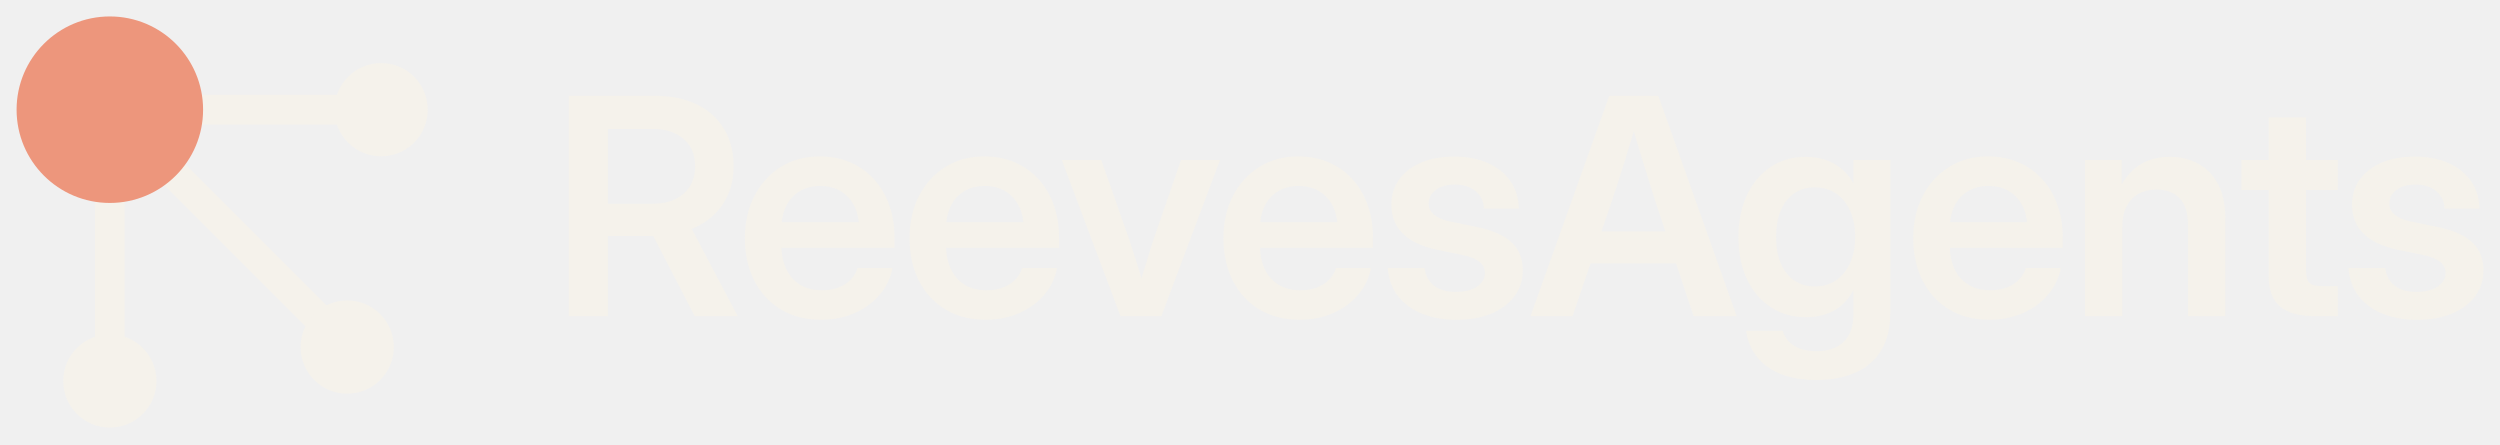
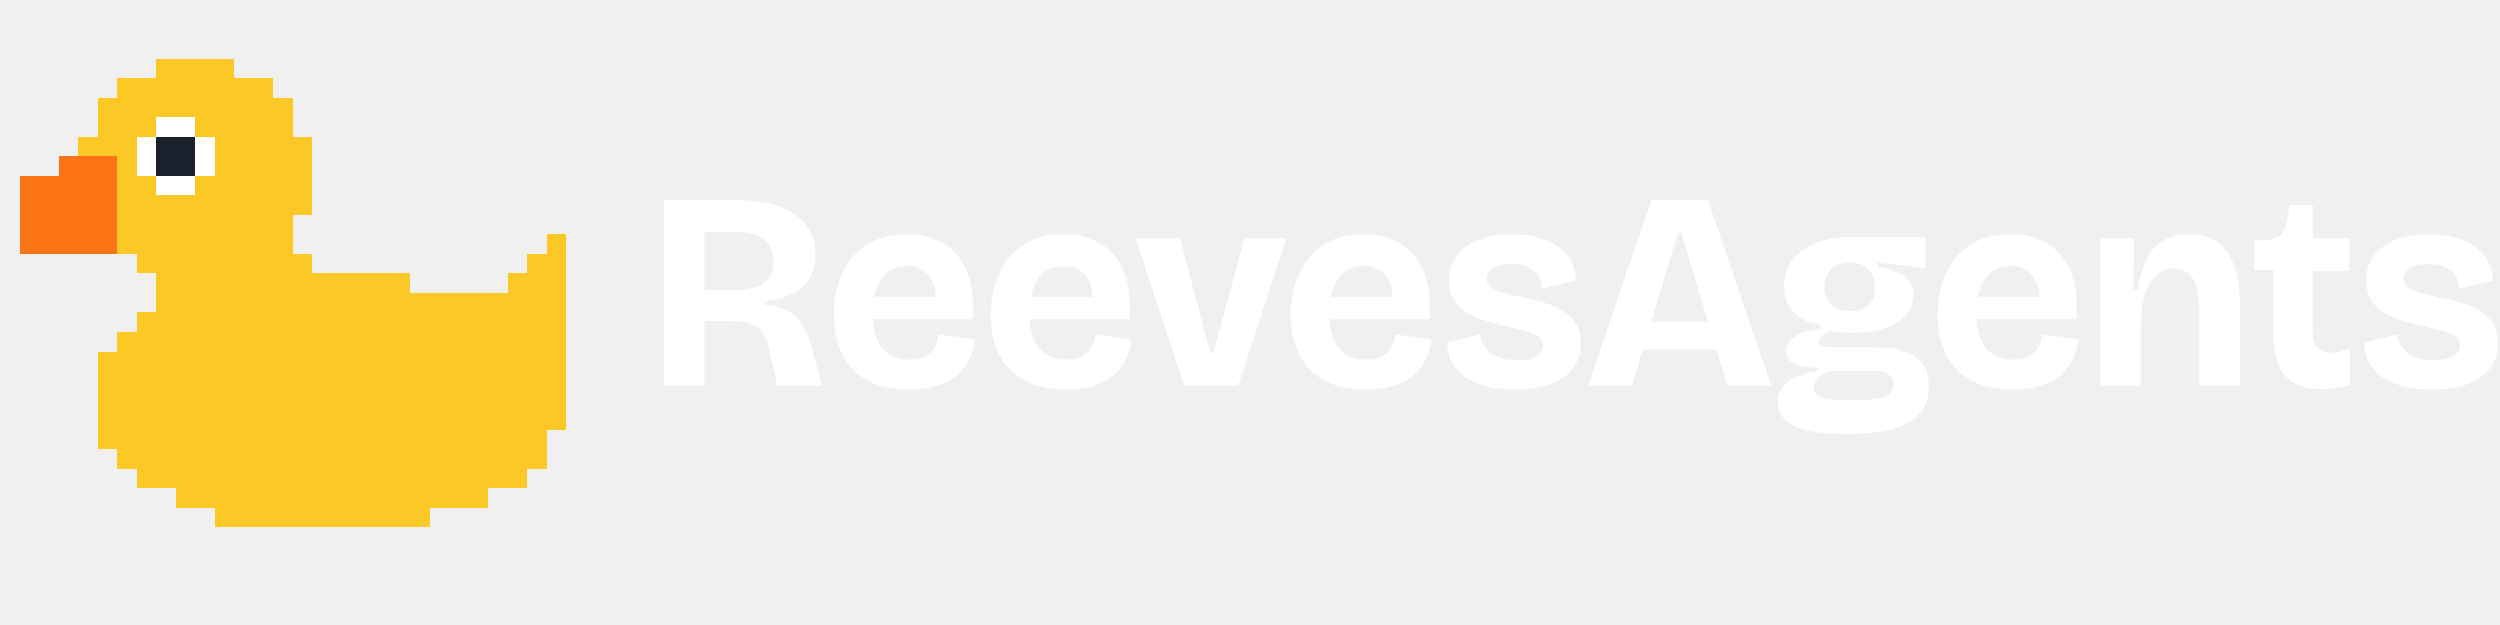
- <svg xmlns="http://www.w3.org/2000/svg" viewBox="6.06 6.06 294.87 52.38" width="1179.5" height="209.5" role="img" aria-label="ReevesAgents">
-   <path d="M19 19 L51 19" fill="none" stroke-width="3.5" stroke-linecap="round" stroke-linejoin="round" stroke="#F5F2EB" />
-   <path d="M19 19 L19 51" fill="none" stroke-width="3.5" stroke-linecap="round" stroke-linejoin="round" stroke="#F5F2EB" />
-   <path d="M19 19 L47 47" fill="none" stroke-width="3.5" stroke-linecap="round" stroke-linejoin="round" stroke="#F5F2EB" />
-   <circle cx="51" cy="19" r="5.5" fill="#F5F2EB" />
-   <circle cx="19" cy="51" r="5.5" fill="#F5F2EB" />
-   <circle cx="47" cy="47" r="5.5" fill="#F5F2EB" />
-   <circle cx="19" cy="19" r="11" fill="#ED967C" />
-   <path d="M73.14 43.36V17.36H83.28Q86.14 17.36 88.23 18.37Q90.31 19.38 91.44 21.25Q92.58 23.12 92.58 25.66Q92.58 28.19 91.38 30.04Q90.19 31.89 88.03 32.9Q85.88 33.9 82.98 33.9H75.86V30.09H83.05Q84.59 30.09 85.7 29.55Q86.82 29.01 87.43 28.02Q88.04 27.02 88.04 25.66Q88.04 24.3 87.43 23.32Q86.82 22.35 85.7 21.81Q84.59 21.27 83.02 21.27H77.75V43.36ZM87.99 43.36 81.93 31.63H86.89L93.07 43.36ZM102.9 43.78Q100.14 43.78 98.12 42.54Q96.1 41.3 95 39.13Q93.91 36.95 93.91 34.16Q93.91 31.35 95.04 29.17Q96.17 26.99 98.15 25.75Q100.14 24.51 102.73 24.51Q104.72 24.51 106.34 25.21Q107.96 25.91 109.13 27.19Q110.3 28.47 110.93 30.23Q111.56 31.98 111.56 34.09V35.29H95.66V32.26H109.36L107.39 33.08Q107.39 31.51 106.82 30.37Q106.25 29.24 105.23 28.62Q104.21 28 102.8 28Q101.4 28 100.37 28.62Q99.34 29.24 98.78 30.37Q98.22 31.51 98.22 33.08V34.98Q98.22 36.57 98.78 37.77Q99.34 38.98 100.41 39.64Q101.49 40.3 103.01 40.3Q104.1 40.3 104.96 39.97Q105.81 39.64 106.39 39.05Q106.97 38.45 107.21 37.67H111.33Q110.98 39.47 109.8 40.84Q108.62 42.22 106.84 43Q105.06 43.78 102.9 43.78ZM122.31 43.78Q119.56 43.78 117.53 42.54Q115.51 41.3 114.42 39.13Q113.33 36.95 113.33 34.16Q113.33 31.35 114.45 29.17Q115.58 26.99 117.57 25.75Q119.56 24.51 122.14 24.51Q124.13 24.51 125.75 25.21Q127.37 25.91 128.54 27.19Q129.71 28.47 130.34 30.23Q130.97 31.98 130.97 34.09V35.29H115.07V32.26H128.77L126.8 33.08Q126.8 31.51 126.23 30.37Q125.66 29.24 124.64 28.62Q123.62 28 122.21 28Q120.81 28 119.78 28.62Q118.75 29.24 118.2 30.37Q117.64 31.51 117.64 33.08V34.98Q117.64 36.57 118.2 37.77Q118.75 38.98 119.83 39.64Q120.9 40.3 122.42 40.3Q123.52 40.3 124.37 39.97Q125.23 39.64 125.8 39.05Q126.38 38.45 126.62 37.67H130.74Q130.39 39.47 129.22 40.84Q128.04 42.22 126.26 43Q124.48 43.78 122.31 43.78ZM138.22 43.36 131.29 24.93H135.95L139.32 34.53Q139.82 36.06 140.3 37.59Q140.77 39.12 141.22 40.63H140.17Q140.63 39.12 141.09 37.59Q141.55 36.06 142.04 34.53L145.36 24.93H149.96L143.04 43.36ZM159.34 43.78Q156.59 43.78 154.56 42.54Q152.54 41.3 151.45 39.13Q150.36 36.95 150.36 34.16Q150.36 31.35 151.48 29.17Q152.61 26.99 154.6 25.75Q156.59 24.51 159.17 24.51Q161.16 24.51 162.78 25.21Q164.4 25.91 165.57 27.19Q166.74 28.47 167.37 30.23Q168 31.98 168 34.09V35.29H152.1V32.26H165.8L163.83 33.08Q163.83 31.51 163.26 30.37Q162.69 29.24 161.67 28.62Q160.65 28 159.24 28Q157.84 28 156.81 28.62Q155.78 29.24 155.22 30.37Q154.67 31.51 154.67 33.08V34.98Q154.67 36.57 155.22 37.77Q155.78 38.98 156.86 39.64Q157.93 40.3 159.45 40.3Q160.55 40.3 161.4 39.97Q162.26 39.64 162.83 39.05Q163.41 38.45 163.65 37.67H167.77Q167.42 39.47 166.24 40.84Q165.07 42.22 163.29 43Q161.51 43.78 159.34 43.78ZM177.85 43.79Q175.61 43.79 173.84 43.09Q172.06 42.38 170.97 41.01Q169.89 39.64 169.75 37.67H174.1Q174.24 39.01 175.19 39.75Q176.14 40.49 177.78 40.49Q179.37 40.49 180.28 39.87Q181.2 39.24 181.2 38.26Q181.2 37.42 180.53 36.92Q179.86 36.41 178.69 36.17L175.55 35.52Q172.89 34.96 171.53 33.62Q170.17 32.28 170.17 30.2Q170.17 28.51 171.09 27.23Q172 25.96 173.67 25.24Q175.34 24.53 177.59 24.53Q179.82 24.53 181.52 25.28Q183.22 26.03 184.19 27.4Q185.16 28.77 185.21 30.67H181.08Q181.06 29.43 180.13 28.63Q179.19 27.83 177.69 27.83Q176.24 27.83 175.41 28.47Q174.57 29.12 174.57 30.06Q174.57 30.88 175.21 31.39Q175.86 31.91 177.01 32.17L180.33 32.85Q183.07 33.43 184.37 34.67Q185.67 35.91 185.67 37.93Q185.67 39.73 184.66 41.04Q183.66 42.36 181.9 43.08Q180.13 43.79 177.85 43.79ZM186.58 43.36 195.87 17.36H201.66L210.91 43.36H205.83L201.27 29.69Q200.59 27.53 199.84 25.1Q199.09 22.66 198.13 19.35H199.41Q198.45 22.66 197.69 25.1Q196.93 27.53 196.21 29.69L191.54 43.36ZM192.1 37.14V33.36H205.39V37.14ZM220.32 50.89Q217.9 50.89 216.12 50.19Q214.35 49.48 213.31 48.17Q212.26 46.86 212.02 45.07H216.33Q216.54 45.85 217.09 46.39Q217.65 46.93 218.47 47.21Q219.29 47.49 220.32 47.49Q222.38 47.49 223.52 46.38Q224.67 45.26 224.67 43.15V40.34H224.65Q224.06 41.42 223.22 42.12Q222.38 42.82 221.34 43.15Q220.3 43.48 219.08 43.48Q216.69 43.48 214.89 42.27Q213.08 41.07 212.09 38.94Q211.11 36.81 211.11 34.06Q211.11 31.25 212.1 29.11Q213.1 26.97 214.89 25.77Q216.69 24.56 219.05 24.56Q220.25 24.56 221.3 24.89Q222.35 25.23 223.21 25.92Q224.07 26.61 224.67 27.67H224.68V24.93H229.03V42.89Q229.03 45.73 227.89 47.49Q226.76 49.25 224.79 50.07Q222.82 50.89 220.32 50.89ZM220.11 39.85Q221.56 39.85 222.62 39.13Q223.69 38.4 224.28 37.08Q224.88 35.77 224.88 34Q224.88 32.22 224.28 30.92Q223.69 29.61 222.62 28.88Q221.56 28.16 220.11 28.16Q218.77 28.16 217.74 28.84Q216.71 29.52 216.13 30.82Q215.56 32.12 215.56 34Q215.56 35.87 216.13 37.18Q216.71 38.49 217.74 39.17Q218.77 39.85 220.11 39.85ZM240.71 43.78Q237.95 43.78 235.93 42.54Q233.91 41.3 232.82 39.13Q231.73 36.95 231.73 34.16Q231.73 31.35 232.85 29.17Q233.98 26.99 235.97 25.75Q237.95 24.51 240.54 24.51Q242.53 24.51 244.15 25.21Q245.77 25.91 246.94 27.19Q248.11 28.47 248.74 30.23Q249.37 31.98 249.37 34.09V35.29H233.47V32.26H247.17L245.2 33.08Q245.2 31.51 244.63 30.37Q244.06 29.24 243.04 28.62Q242.02 28 240.61 28Q239.21 28 238.18 28.62Q237.15 29.24 236.59 30.37Q236.04 31.51 236.04 33.08V34.98Q236.04 36.57 236.59 37.77Q237.15 38.98 238.23 39.64Q239.3 40.3 240.82 40.3Q241.92 40.3 242.77 39.97Q243.63 39.64 244.2 39.05Q244.78 38.45 245.02 37.67H249.14Q248.79 39.47 247.61 40.84Q246.44 42.22 244.66 43Q242.88 43.78 240.71 43.78ZM256.39 32.94V43.36H251.99V24.93H256.32V29.62H255.47Q256.36 27.15 257.97 25.85Q259.58 24.56 261.97 24.56Q263.91 24.56 265.39 25.39Q266.88 26.22 267.72 27.84Q268.55 29.47 268.55 31.84V43.36H264.14V32.54Q264.14 30.51 263.17 29.47Q262.2 28.42 260.42 28.42Q259.27 28.42 258.36 28.89Q257.46 29.36 256.92 30.36Q256.39 31.35 256.39 32.94ZM281.82 24.93V28.47H270.45V24.93ZM273.66 19.9H278.07V38.07Q278.07 39.05 278.47 39.43Q278.88 39.81 279.94 39.81Q280.38 39.81 280.93 39.81Q281.49 39.81 281.82 39.81V43.36Q281.37 43.36 280.63 43.36Q279.89 43.36 279.17 43.36Q276.34 43.36 275 42.21Q273.66 41.07 273.66 38.72ZM291.17 43.79Q288.94 43.79 287.16 43.09Q285.38 42.38 284.29 41.01Q283.21 39.64 283.07 37.67H287.42Q287.56 39.01 288.51 39.75Q289.46 40.49 291.1 40.49Q292.69 40.49 293.6 39.87Q294.52 39.24 294.52 38.26Q294.52 37.42 293.85 36.92Q293.18 36.41 292.01 36.17L288.87 35.52Q286.21 34.96 284.85 33.62Q283.49 32.28 283.49 30.2Q283.49 28.51 284.41 27.23Q285.32 25.96 286.99 25.24Q288.66 24.53 290.91 24.53Q293.14 24.53 294.84 25.28Q296.54 26.03 297.51 27.4Q298.48 28.77 298.53 30.67H294.4Q294.38 29.43 293.45 28.63Q292.51 27.83 291.01 27.83Q289.56 27.83 288.73 28.47Q287.89 29.12 287.89 30.06Q287.89 30.88 288.53 31.39Q289.18 31.91 290.33 32.17L293.65 32.85Q296.39 33.43 297.69 34.67Q298.99 35.91 298.99 37.93Q298.99 39.73 297.98 41.04Q296.98 42.36 295.22 43.08Q293.45 43.79 291.17 43.79Z" fill="#F5F2EB" />
+ <svg xmlns="http://www.w3.org/2000/svg" viewBox="0 0 1024 256">
+   <g shape-rendering="crispEdges">
+     <path fill="#1A202C" fill-rule="evenodd" d="M64 56H80V72H64Z" />
+     <path fill="#FCC826" fill-rule="evenodd" d="M32 56H40V40H48V32H64V24H96V32H112V40H120V56H128V88H120V104H128V112H168V120H208V112H216V104H224V96H232V176H224V192H216V200H200V208H176V216H88V208H72V200H56V192H48V184H40V144H48V136H56V128H64V112H56V104H48V64H32ZM56 56V72H64V80H80V72H88V56H80V48H64V56Z" />
+     <path fill="#FA7415" fill-rule="evenodd" d="M8 72H24V64H48V104H8Z" />
+     <path fill="#FFFFFF" fill-rule="evenodd" d="M56 56H64V72H80V80H64V72H56ZM64 48H80V56H88V72H80V56H64Z" />
+   </g>
+   <path fill="#FFFFFF" d="M272 158V82H302.63Q308.39 82 313.22 82.92Q318.06 83.84 321.86 85.68Q325.66 87.53 328.42 90.18Q331.19 92.82 332.57 96.39Q333.95 99.96 333.95 104.45Q333.95 108.25 332.74 111.48Q331.53 114.7 329 117.18Q326.47 119.65 322.55 121.27Q318.64 122.88 313.22 123.45V124.84Q319.67 125.41 323.36 127.66Q327.04 129.9 329.06 133.59Q331.07 137.27 332.45 142.34L336.72 158H318.41L315.18 143.61Q314.26 139.23 312.48 136.58Q310.69 133.93 307.75 132.72Q304.82 131.52 300.21 131.52H288.58V158ZM288.58 118.85H301.13Q308.73 118.85 312.76 115.97Q316.79 113.09 316.79 107.1Q316.79 101 312.99 98.01Q309.19 95.01 301.59 95.01H288.58ZM372.41 159.61Q364.58 159.61 358.82 157.42Q353.07 155.24 349.21 151.15Q345.35 147.06 343.45 141.42Q341.55 135.78 341.55 128.87Q341.55 121.96 343.45 115.97Q345.35 109.98 349.04 105.49Q352.72 101 358.31 98.47Q363.89 95.93 371.26 95.93Q378.4 95.93 383.81 98.35Q389.22 100.77 392.68 105.26Q396.13 109.75 397.57 116.14Q399.01 122.53 398.32 130.71H352.15V121.61H387.5L383.12 126.33Q383.81 120.46 382.43 116.6Q381.05 112.75 378.17 110.85Q375.29 108.95 371.38 108.95Q366.88 108.95 363.78 111.31Q360.67 113.67 359.05 117.98Q357.44 122.3 357.44 128.41Q357.44 138.08 361.42 142.68Q365.39 147.29 372.41 147.29Q375.64 147.29 377.82 146.43Q380.01 145.56 381.39 144.12Q382.78 142.68 383.52 140.78Q384.27 138.88 384.5 136.93L399.24 139.12Q398.78 143.26 397.05 146.95Q395.33 150.63 392.16 153.45Q388.99 156.27 384.1 157.94Q379.21 159.61 372.41 159.61ZM436.67 159.61Q428.84 159.61 423.08 157.42Q417.32 155.24 413.46 151.15Q409.61 147.06 407.71 141.42Q405.81 135.78 405.81 128.87Q405.81 121.96 407.71 115.97Q409.61 109.98 413.29 105.49Q416.98 101 422.56 98.47Q428.15 95.93 435.52 95.93Q442.65 95.93 448.07 98.35Q453.48 100.77 456.93 105.26Q460.39 109.75 461.83 116.14Q463.27 122.53 462.58 130.71H416.4V121.61H451.75L447.38 126.33Q448.07 120.46 446.68 116.6Q445.3 112.75 442.42 110.85Q439.55 108.95 435.63 108.95Q431.14 108.95 428.03 111.31Q424.92 113.67 423.31 117.98Q421.7 122.3 421.7 128.41Q421.7 138.08 425.67 142.68Q429.64 147.29 436.67 147.29Q439.89 147.29 442.08 146.43Q444.27 145.56 445.65 144.12Q447.03 142.68 447.78 140.78Q448.53 138.88 448.76 136.93L463.5 139.12Q463.04 143.26 461.31 146.95Q459.58 150.63 456.42 153.45Q453.25 156.27 448.35 157.94Q443.46 159.61 436.67 159.61ZM485.03 158 465.22 97.55H483.3L495.74 144.53H497.01L509.79 97.55H526.95L507.14 158ZM559.53 159.61Q551.7 159.61 545.95 157.42Q540.19 155.24 536.33 151.15Q532.47 147.06 530.57 141.42Q528.67 135.78 528.67 128.87Q528.67 121.96 530.57 115.97Q532.47 109.98 536.16 105.49Q539.84 101 545.43 98.47Q551.01 95.93 558.38 95.93Q565.52 95.93 570.93 98.35Q576.35 100.77 579.8 105.26Q583.25 109.75 584.69 116.14Q586.13 122.53 585.44 130.71H539.27V121.61H574.62L570.24 126.33Q570.93 120.46 569.55 116.6Q568.17 112.75 565.29 110.85Q562.41 108.95 558.5 108.95Q554.01 108.95 550.9 111.31Q547.79 113.67 546.18 117.98Q544.56 122.3 544.56 128.41Q544.56 138.08 548.54 142.68Q552.51 147.29 559.53 147.29Q562.76 147.29 564.95 146.43Q567.13 145.56 568.52 144.12Q569.9 142.68 570.65 140.78Q571.39 138.88 571.62 136.93L586.36 139.12Q585.9 143.26 584.18 146.95Q582.45 150.63 579.28 153.45Q576.12 156.27 571.22 157.94Q566.33 159.61 559.53 159.61ZM620.56 159.61Q614.46 159.61 609.45 158.4Q604.44 157.19 600.76 154.83Q597.07 152.47 595 148.85Q592.93 145.22 592.7 140.38L606.17 136.93Q606.52 140.04 608.36 142.45Q610.2 144.87 613.48 146.2Q616.76 147.52 621.37 147.52Q626.21 147.52 629.08 145.97Q631.96 144.41 631.96 141.42Q631.96 139.35 630.52 138.08Q629.08 136.81 626.15 135.95Q623.21 135.08 618.72 134.05Q613.88 133.01 609.39 131.69Q604.9 130.36 601.33 128.35Q597.76 126.33 595.63 123.05Q593.5 119.77 593.5 114.93Q593.5 109.06 596.61 104.86Q599.72 100.65 605.48 98.29Q611.24 95.93 619.3 95.93Q626.55 95.93 632.31 98.01Q638.07 100.08 641.64 104.28Q645.21 108.48 645.55 114.93L631.73 118.16Q631.62 114.93 630.01 112.69Q628.39 110.44 625.57 109.29Q622.75 108.14 618.95 108.14Q614.23 108.14 611.58 109.75Q608.93 111.36 608.93 114.13Q608.93 116.2 610.66 117.58Q612.39 118.96 615.5 119.83Q618.61 120.69 623.1 121.73Q627.36 122.53 631.68 123.74Q635.99 124.95 639.56 126.97Q643.13 128.98 645.32 132.26Q647.51 135.55 647.51 140.73Q647.51 146.6 644.34 150.8Q641.18 155.01 635.13 157.31Q629.08 159.61 620.56 159.61ZM650.5 158 676.41 82H699.56L725.47 158H707.5L688.62 95.36H687.35L668.35 158ZM664.78 143.26V131.75H713.38V143.26ZM756.21 177.81Q746.08 177.81 739.92 176.25Q733.76 174.7 730.94 171.76Q728.12 168.82 728.12 164.68Q728.12 159.5 732.26 156.27Q736.41 153.05 744.47 152.13V150.52Q738.25 150.52 734.97 148.96Q731.68 147.41 731.68 143.95Q731.68 140.73 734.85 138.19Q738.02 135.66 745.39 134.62V132.9Q738.59 132.09 734.68 127.89Q730.76 123.68 730.76 117.12Q730.76 111.25 733.93 106.82Q737.1 102.38 743.26 99.73Q749.42 97.08 758.17 97.08H788.68V109.98L768.99 107.33V109.29Q777.05 110.44 780.39 113.32Q783.73 116.2 783.73 120.69Q783.73 125.3 780.8 128.81Q777.86 132.32 772.28 134.34Q766.69 136.35 758.63 136.35Q756.79 136.35 754.83 136.18Q752.87 136.01 749.65 135.55Q747.35 136.93 746.08 138.08Q744.81 139.23 744.81 140.27Q744.81 141.07 745.56 141.48Q746.31 141.88 747.63 142.05Q748.96 142.22 750.45 142.22H768.07Q770.38 142.22 774.06 142.57Q777.75 142.92 781.37 144.35Q785 145.79 787.53 149.08Q790.07 152.36 790.07 158.35Q790.07 165.02 786.32 169.34Q782.58 173.66 775.1 175.73Q767.61 177.81 756.21 177.81ZM757.13 163.99Q764.5 163.99 768.53 163.3Q772.56 162.61 774.06 161.17Q775.56 159.73 775.56 157.65Q775.56 155.47 774.58 154.26Q773.6 153.05 772.05 152.59Q770.49 152.13 768.94 152.01Q767.38 151.9 766.23 151.9H751.38Q746.77 152.7 744.87 154.55Q742.97 156.39 742.97 158.69Q742.97 160.88 744.58 162.03Q746.19 163.18 749.36 163.58Q752.53 163.99 757.13 163.99ZM757.82 127.48Q762.89 127.48 765.48 124.84Q768.07 122.19 768.07 117.81Q768.07 113.32 765.37 110.44Q762.66 107.56 757.71 107.56Q752.76 107.56 749.99 110.44Q747.23 113.32 747.23 117.81Q747.23 120.58 748.5 122.76Q749.76 124.95 752.12 126.22Q754.48 127.48 757.82 127.48ZM824.5 159.61Q816.67 159.61 810.91 157.42Q805.15 155.24 801.29 151.15Q797.44 147.06 795.54 141.42Q793.64 135.78 793.64 128.87Q793.64 121.96 795.54 115.97Q797.44 109.98 801.12 105.49Q804.81 101 810.39 98.47Q815.98 95.93 823.35 95.93Q830.48 95.93 835.9 98.35Q841.31 100.77 844.76 105.26Q848.22 109.75 849.66 116.14Q851.1 122.53 850.41 130.71H804.23V121.61H839.58L835.21 126.33Q835.9 120.46 834.52 116.6Q833.13 112.75 830.25 110.85Q827.38 108.95 823.46 108.95Q818.97 108.95 815.86 111.31Q812.75 113.67 811.14 117.98Q809.53 122.3 809.53 128.41Q809.53 138.08 813.5 142.68Q817.47 147.29 824.5 147.29Q827.72 147.29 829.91 146.43Q832.1 145.56 833.48 144.12Q834.86 142.68 835.61 140.78Q836.36 138.88 836.59 136.93L851.33 139.12Q850.87 143.26 849.14 146.95Q847.41 150.63 844.25 153.45Q841.08 156.27 836.18 157.94Q831.29 159.61 824.5 159.61ZM860.31 158V122.88V97.55H874.13L873.9 118.73H875.62Q876.78 111.02 879.37 105.95Q881.96 100.88 886.22 98.41Q890.48 95.93 896.58 95.93Q906.83 95.93 912.13 103.02Q917.42 110.1 917.42 124.95V158H900.73V126.79Q900.73 118.16 898.19 114.07Q895.66 109.98 890.48 109.98Q886.1 109.98 883.11 112.8Q880.12 115.62 878.5 120.86Q876.89 126.1 876.89 133.47V158ZM951.05 159.38Q941.03 159.38 936.14 154.03Q931.24 148.67 931.24 137.39V110.56H923.3L923.41 98.47H927.44Q932.05 98.24 934.18 96.22Q936.31 94.21 936.88 89.72L937.81 83.96H947.36V97.55H962.22V111.02H947.36V136.35Q947.36 140.61 949.38 142.51Q951.39 144.41 955.08 144.41Q957.04 144.41 958.99 143.89Q960.95 143.38 962.56 142.45V157.65Q959.11 158.69 956.23 159.04Q953.35 159.38 951.05 159.38ZM996.19 159.61Q990.08 159.61 985.08 158.4Q980.07 157.19 976.38 154.83Q972.7 152.47 970.62 148.85Q968.55 145.22 968.32 140.38L981.79 136.93Q982.14 140.04 983.98 142.45Q985.82 144.87 989.11 146.2Q992.39 147.52 996.99 147.52Q1001.83 147.52 1004.71 145.97Q1007.59 144.41 1007.59 141.42Q1007.59 139.35 1006.15 138.08Q1004.71 136.81 1001.77 135.95Q998.84 135.08 994.35 134.05Q989.51 133.01 985.02 131.69Q980.53 130.36 976.96 128.35Q973.39 126.33 971.26 123.05Q969.13 119.77 969.13 114.93Q969.13 109.06 972.24 104.86Q975.35 100.65 981.1 98.29Q986.86 95.93 994.92 95.93Q1002.18 95.93 1007.93 98.01Q1013.69 100.08 1017.26 104.28Q1020.83 108.48 1021.18 114.93L1007.36 118.16Q1007.24 114.93 1005.63 112.69Q1004.02 110.44 1001.2 109.29Q998.38 108.14 994.58 108.14Q989.85 108.14 987.21 109.75Q984.56 111.36 984.56 114.13Q984.56 116.2 986.28 117.58Q988.01 118.96 991.12 119.83Q994.23 120.69 998.72 121.73Q1002.98 122.53 1007.3 123.74Q1011.62 124.95 1015.19 126.97Q1018.76 128.98 1020.95 132.26Q1023.13 135.55 1023.13 140.73Q1023.13 146.6 1019.97 150.8Q1016.8 155.01 1010.75 157.31Q1004.71 159.61 996.19 159.61Z" />
</svg>
